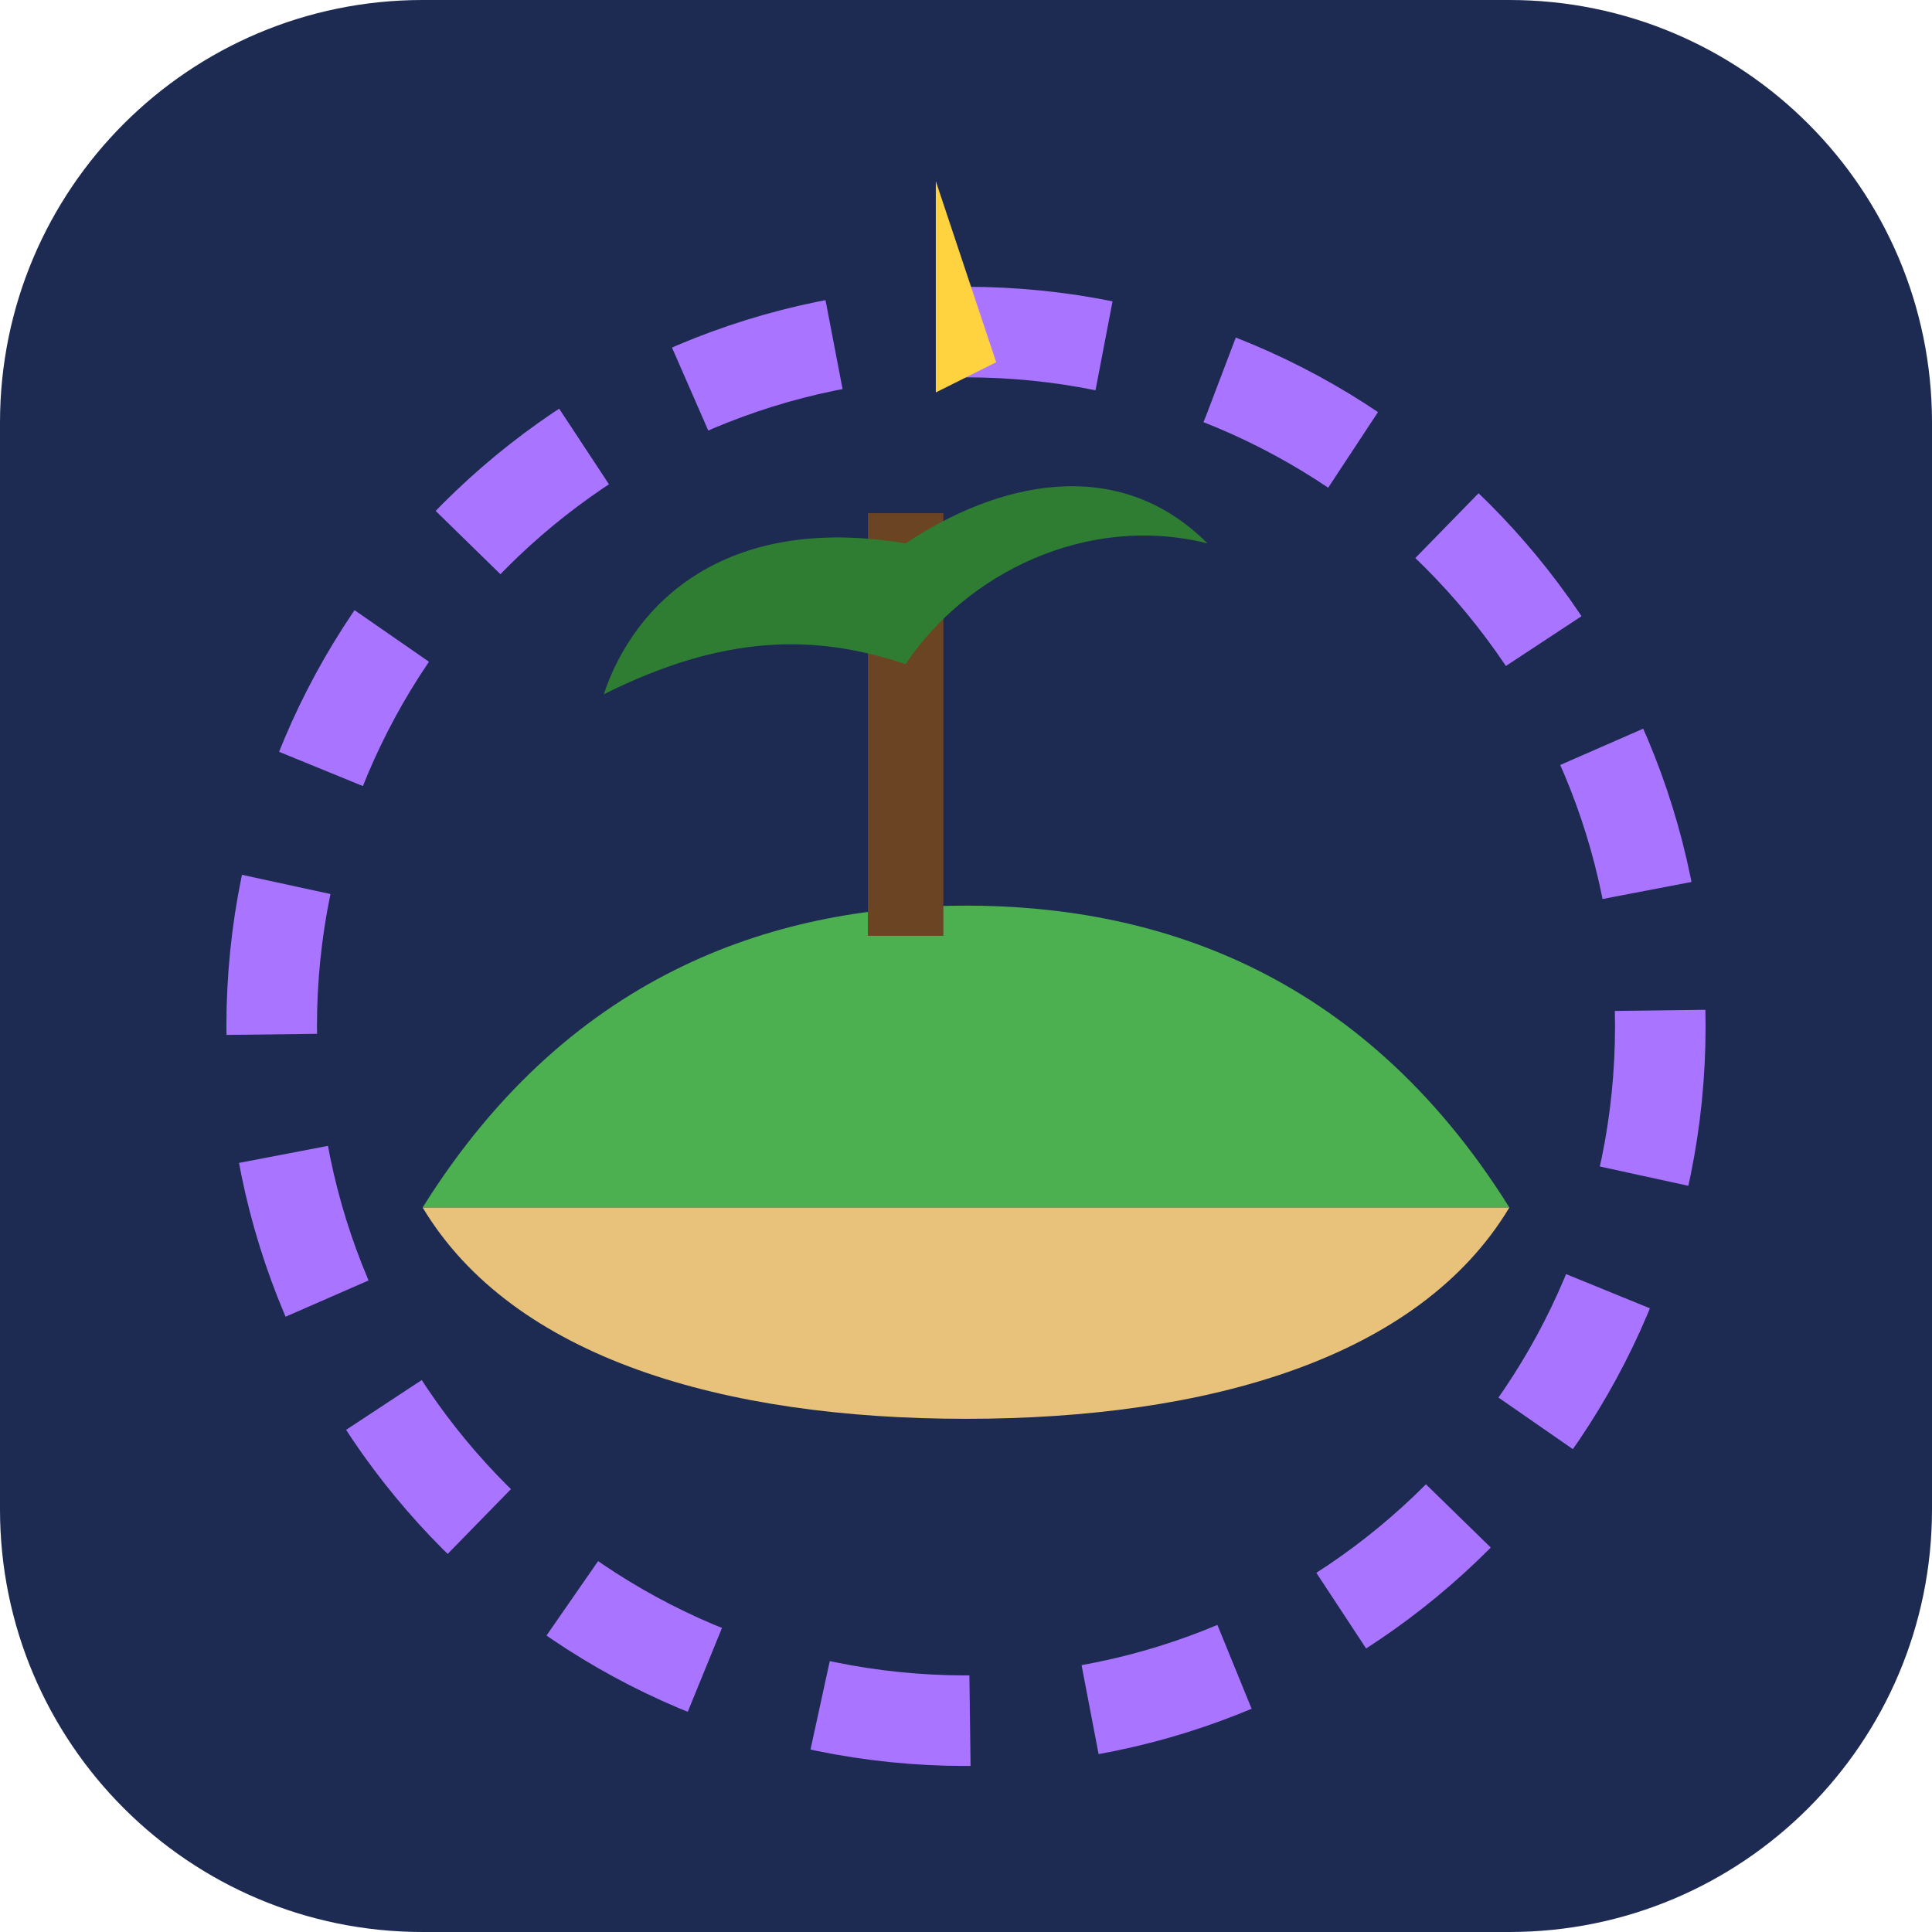
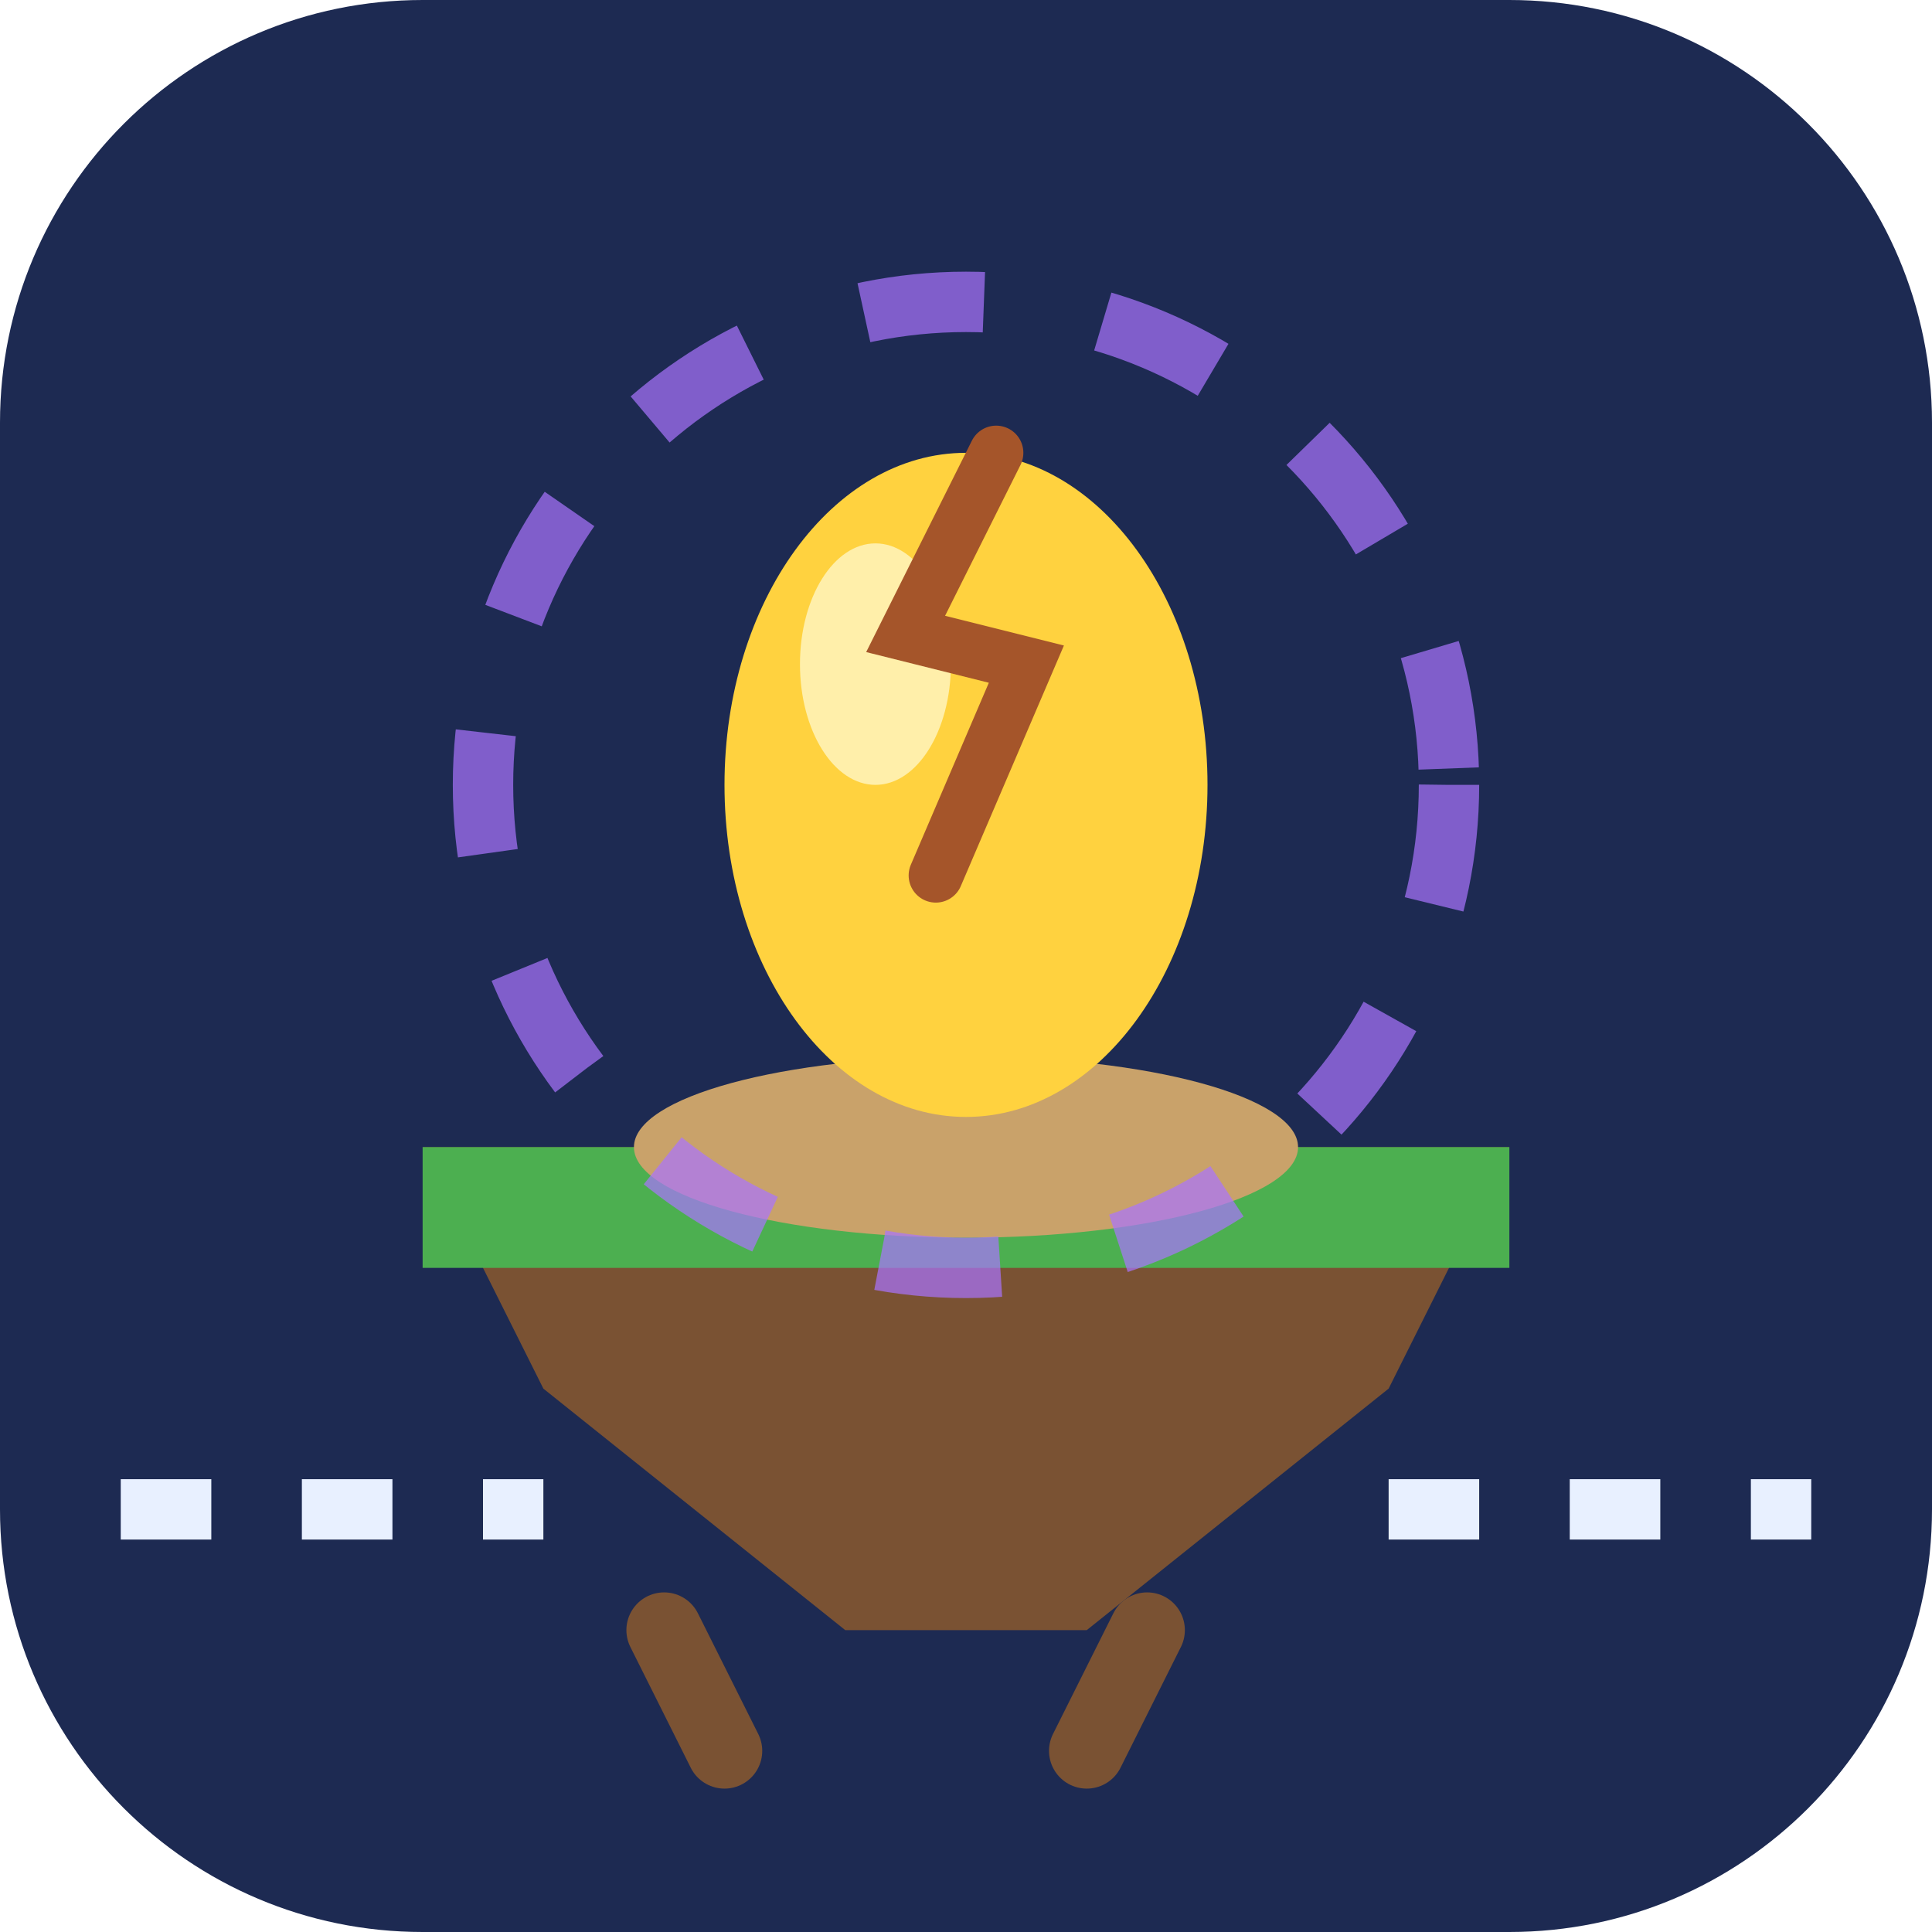
<svg xmlns="http://www.w3.org/2000/svg" viewBox="0 0 64 64">
  <rect width="64" height="64" rx="14" fill="#1d2a52" />
-   <circle cx="32" cy="34" r="23" fill="none" stroke="#a974ff" stroke-width="3" stroke-dasharray="5 4" />
-   <path d="M14 40c5-8 12-10 18-10s13 2 18 10z" fill="#4caf50" />
-   <path d="M14 40h36c-3 5-10 7-18 7s-15-2-18-7z" fill="#e8c27a" />
-   <path d="M30 31V17" stroke="#6b4423" stroke-width="2.5" />
-   <path d="M30 18c-6-1-9 2-10 5 4-2 7-2 10-1 2-3 6-5 10-4-3-3-7-2-10 0z" fill="#2e7d32" />
-   <path d="M31 6l2 6-2 1z" fill="#ffd23f" />
+   <path d="M4 50h14M46 50h14" stroke="#e8f0ff" stroke-width="2" stroke-dasharray="3 3" />
+   <path d="M14 38h36l-4 8-10 8h-8l-10-8z" fill="#7a5233" />
+   <path d="M14 38h36v4H14z" fill="#4caf50" />
+   <path d="M22 54l2 4M38 54l-2 4" stroke="#7a5233" stroke-width="2.5" stroke-linecap="round" />
+   <ellipse cx="32" cy="38" rx="11" ry="3" fill="#c9a26a" />
+   <ellipse cx="32" cy="26" rx="8" ry="11" fill="#ffd23f" />
+   <ellipse cx="29" cy="22" rx="2.5" ry="4" fill="#fff6c4" opacity=".8" />
+   <path d="M33 15l-3 6 4 1-3 7" stroke="#a5552a" stroke-width="1.8" fill="none" stroke-linecap="round" />
+   <circle cx="32" cy="26" r="16" fill="none" stroke="#a974ff" stroke-width="2" stroke-dasharray="4 4" opacity=".7" />
</svg>
